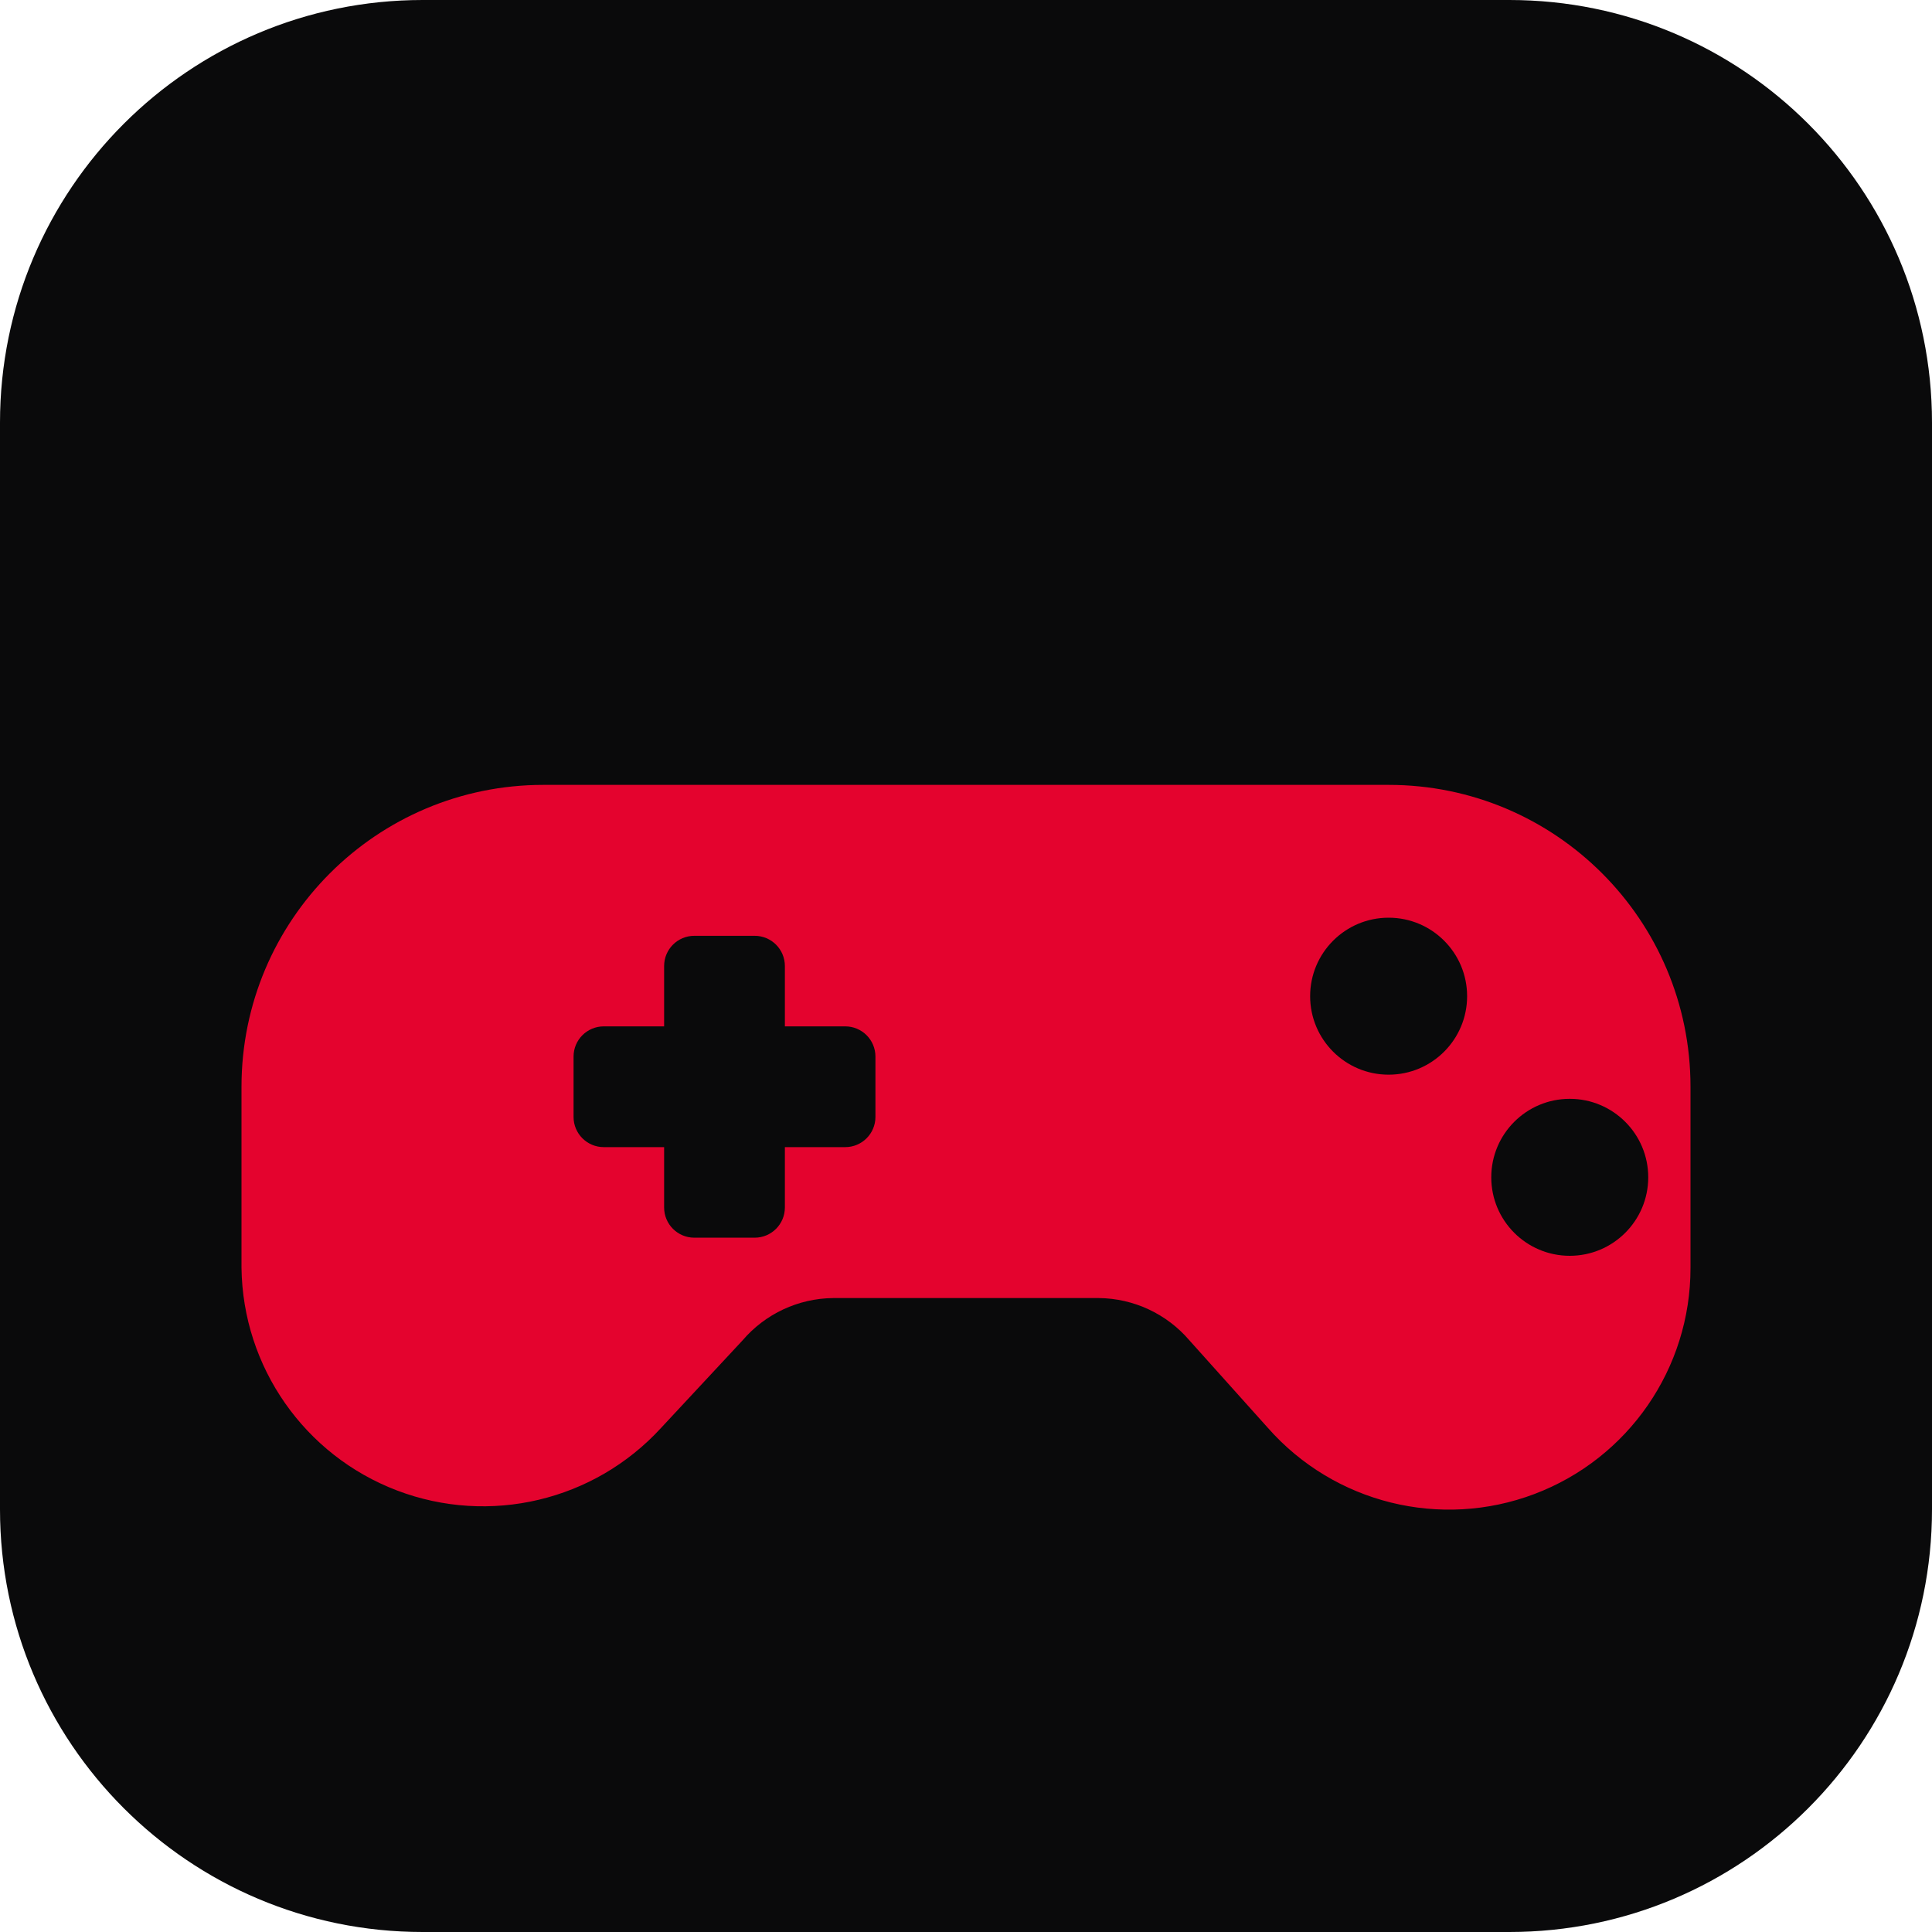
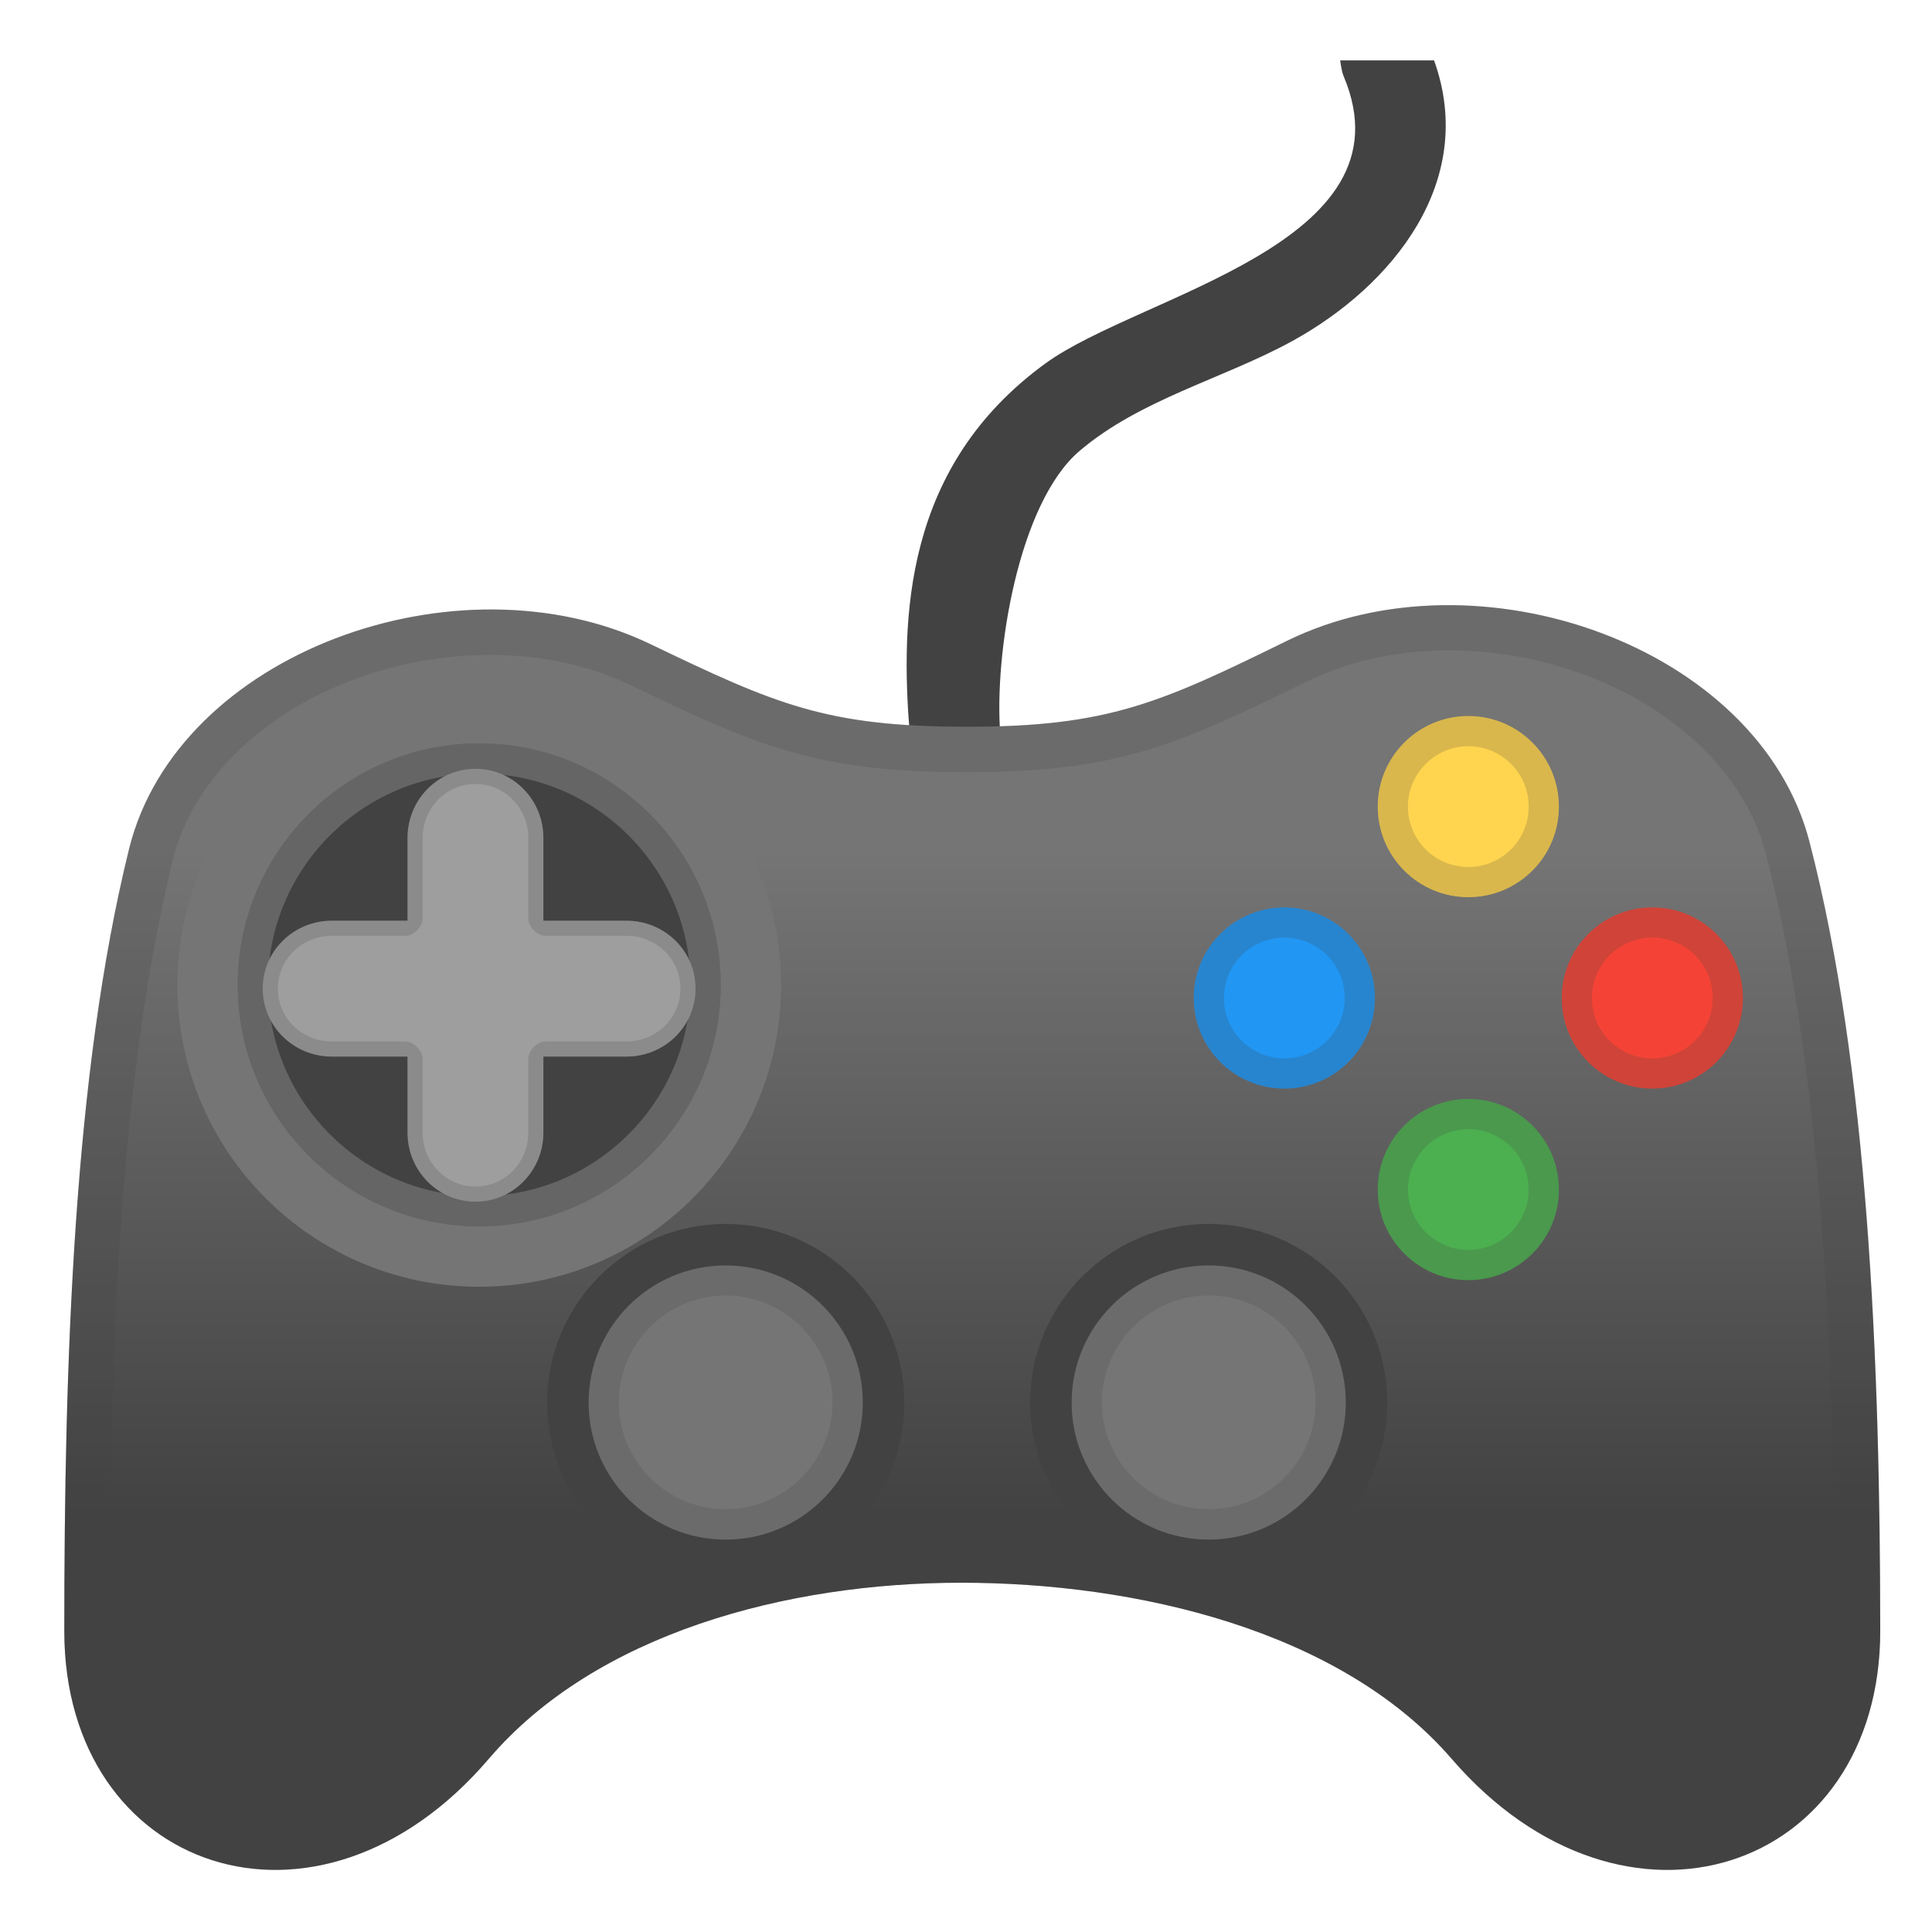
- <svg xmlns="http://www.w3.org/2000/svg" viewBox="0 0 64 64">
-   <rect width="64" height="64" rx="14" fill="#0a0a0b" />
-   <path d="M18 26h28a10 10 0 0 1 10 10v6a8 8 0 0 1-14 5.3l-2.6-2.9a4 4 0 0 0-3-1.4h-8.8a4 4 0 0 0-3 1.4L21.9 47.3A8 8 0 0 1 8 42v-6a10 10 0 0 1 10-10z" fill="#e4032e" />
-   <rect x="22" y="31" width="4" height="10" rx="1" fill="#0a0a0b" />
-   <rect x="19" y="34" width="10" height="4" rx="1" fill="#0a0a0b" />
-   <circle cx="46" cy="33" r="2.6" fill="#0a0a0b" />
-   <circle cx="52" cy="39" r="2.6" fill="#0a0a0b" />
+ <svg xmlns="http://www.w3.org/2000/svg" enable-background="new 0 0 128 128" viewBox="0 0 128 128">
+   <path d="m88.79 4c0.01 0 0.07 0.68 0.23 1.05 4.69 11.11-13.5 14.47-19.76 19.03-9.4 6.84-9.6 16.87-8.99 24.52 0.3 3.82 6.3 3.86 6 0-0.41-5.22 1.18-15.28 5.27-18.74 4.05-3.43 9.48-4.75 14.07-7.26 6.66-3.66 12.28-10.6 9.4-18.6h-6.22z" fill="#424242" />
+   <linearGradient id="a" x1="64.405" x2="64.405" y1="36.308" y2="116.17" gradientUnits="userSpaceOnUse">
+     <stop stop-color="#757575" offset=".249" />
+     <stop stop-color="#424242" offset=".802" />
+   </linearGradient>
+   <path d="m119.88 55.77c-3.35-12.93-21.94-19.53-34.62-13.31-8.37 4.11-11.85 5.69-21.18 5.69s-12.68-1.48-21-5.48c-12.76-6.13-31.33 0.6-34.53 13.58-3.68 14.9-4.29 34.05-4.29 51.81 0 15.92 16.77 21.75 28.12 8.47 7.09-8.3 19.72-11.67 31.3-11.67s25.12 3.13 32.5 11.67c11.47 13.28 28.39 7.45 28.39-8.47-0.01-18.07-0.82-37.37-4.69-52.29z" fill="url(#a)" />
+   <circle cx="48.08" cy="92.92" r="11.83" fill="#424242" />
+   <circle cx="48.08" cy="92.92" r="9.08" fill="#757575" />
+   <circle cx="80.08" cy="92.92" r="11.83" fill="#424242" />
+   <circle cx="80.08" cy="92.92" r="9.08" fill="#757575" />
+   <g opacity=".2">
+     <path d="m95.96 43.09c10 0 19.03 5.77 21.02 13.43 4.11 15.85 4.58 37.01 4.58 51.55 0 7.55-4.57 12.83-11.11 12.83-4.23 0-8.49-2.24-12.01-6.32-3.3-3.82-13.3-12.71-34.77-12.71-14.43 0-26.67 4.64-33.58 12.72-3.47 4.07-7.69 6.31-11.86 6.31-6.47 0-10.98-5.28-10.98-12.83 0-16.84 0.5-36.09 4.2-51.09 1.91-7.75 10.97-13.59 21.07-13.59 3.34 0 6.53 0.69 9.25 2 8.54 4.11 12.4 5.77 22.3 5.77 9.87 0 13.8-1.73 22.5-6 2.76-1.35 6-2.07 9.39-2.07m0-3c-3.72 0-7.41 0.75-10.7 2.37-8.37 4.11-11.85 5.69-21.18 5.69s-12.68-1.48-21-5.48c-3.26-1.56-6.89-2.29-10.55-2.29-10.69 0-21.6 6.2-23.98 15.87-3.68 14.9-4.29 34.05-4.29 51.81 0 9.84 6.41 15.83 13.98 15.83 4.68 0 9.8-2.29 14.14-7.36 7.09-8.3 19.72-11.67 31.3-11.67s25.12 3.13 32.5 11.67c4.38 5.07 9.56 7.36 14.28 7.36 7.65 0 14.11-5.99 14.11-15.83 0-18.08-0.81-37.37-4.68-52.3-2.49-9.56-13.32-15.67-23.93-15.67z" fill="#424242" />
+   </g>
+   <circle cx="31.75" cy="65.25" r="20" fill="#757575" />
+   <circle cx="31.75" cy="65.25" r="16" fill="#424242" />
+   <g opacity=".2">
+     <path d="m31.75 51.25c7.72 0 14 6.28 14 14s-6.28 14-14 14-14-6.28-14-14 6.28-14 14-14m0-2c-8.84 0-16 7.16-16 16s7.16 16 16 16 16-7.16 16-16-7.16-16-16-16z" fill="#eee" />
+   </g>
+   <path d="m41.51 61h-5.51v-5.49c0-2.51-1.99-4.57-4.5-4.57s-4.5 2.06-4.5 4.57v5.49h-5.02c-2.51 0-4.57 1.99-4.57 4.5s2.06 4.5 4.57 4.5h5.02v5.04c0 2.51 1.99 4.57 4.5 4.57s4.5-2.06 4.5-4.57v-5.04h5.51c2.51 0 4.57-1.99 4.57-4.5s-2.06-4.5-4.57-4.5z" fill="#9E9E9E" />
+   <g opacity=".2">
+     <path d="m31.5 51.94c1.98 0 3.5 1.64 3.5 3.57v5.35c0 0.55 0.58 1.14 1.14 1.14h5.37c1.94 0 3.57 1.52 3.57 3.5s-1.64 3.5-3.57 3.5h-5.37c-0.56 0-1.14 0.6-1.14 1.15v4.89c0 1.94-1.52 3.57-3.5 3.57s-3.5-1.64-3.5-3.57v-4.89c0-0.55-0.6-1.15-1.15-1.15h-4.87c-1.94 0-3.57-1.52-3.57-3.5s1.64-3.5 3.57-3.5h4.87c0.55 0 1.15-0.58 1.15-1.14v-5.35c0-1.93 1.52-3.57 3.5-3.57m0-1c-2.51 0-4.5 2.06-4.5 4.57v5.49h-5.02c-2.51 0-4.57 1.99-4.57 4.5s2.06 4.5 4.57 4.5h5.02v5.04c0 2.51 1.99 4.57 4.5 4.57s4.5-2.06 4.5-4.57v-5.04h5.51c2.51 0 4.57-1.99 4.57-4.5s-2.06-4.5-4.57-4.5h-5.51v-5.49c0-2.51-1.99-4.57-4.5-4.57z" fill="#424242" />
+   </g>
+   <circle cx="97.28" cy="53.44" r="6" fill="#FFD54F" />
+   <circle cx="97.28" cy="78.81" r="6" fill="#4CAF50" />
+   <circle cx="85.09" cy="66.12" r="6" fill="#2196F3" />
+   <circle cx="109.47" cy="66.12" r="6" fill="#F44336" />
+   <g fill="#424242" opacity=".2">
+     <path d="m97.28 49.44c2.21 0 4 1.79 4 4s-1.79 4-4 4-4-1.79-4-4 1.8-4 4-4m0-2c-3.31 0-6 2.69-6 6s2.69 6 6 6 6-2.69 6-6-2.69-6-6-6z" />
+     <path d="m97.28 74.81c2.21 0 4 1.79 4 4s-1.79 4-4 4-4-1.79-4-4 1.8-4 4-4m0-2c-3.31 0-6 2.69-6 6s2.69 6 6 6 6-2.69 6-6-2.69-6-6-6z" />
+     <path d="m85.09 62.12c2.21 0 4 1.79 4 4s-1.79 4-4 4-4-1.79-4-4 1.8-4 4-4m0-2c-3.31 0-6 2.69-6 6s2.69 6 6 6 6-2.69 6-6-2.68-6-6-6z" />
+     <path d="m109.47 62.12c2.21 0 4 1.79 4 4s-1.79 4-4 4-4-1.79-4-4 1.79-4 4-4m0-2c-3.31 0-6 2.69-6 6s2.69 6 6 6 6-2.69 6-6-2.69-6-6-6z" />
+   </g>
+   <g opacity=".2">
+     <path d="m48.08 85.83c3.91 0 7.08 3.18 7.08 7.08 0 3.91-3.18 7.08-7.08 7.08-3.91 0-7.08-3.18-7.08-7.08s3.18-7.08 7.08-7.08m0-2c-5.02 0-9.08 4.07-9.08 9.08 0 5.02 4.07 9.08 9.08 9.08 5.02 0 9.08-4.07 9.08-9.08 0.01-5.01-4.06-9.08-9.08-9.08z" fill="#424242" />
+   </g>
+   <g opacity=".2">
+     <path d="m80.08 85.83c3.91 0 7.08 3.18 7.08 7.08 0 3.91-3.18 7.08-7.08 7.08s-7.08-3.17-7.08-7.07c0-3.91 3.18-7.09 7.08-7.09m0-2c-5.02 0-9.08 4.07-9.08 9.08 0 5.02 4.07 9.08 9.08 9.08s9.08-4.07 9.08-9.08c0.01-5.01-4.06-9.08-9.08-9.08z" fill="#424242" />
+   </g>
</svg>
